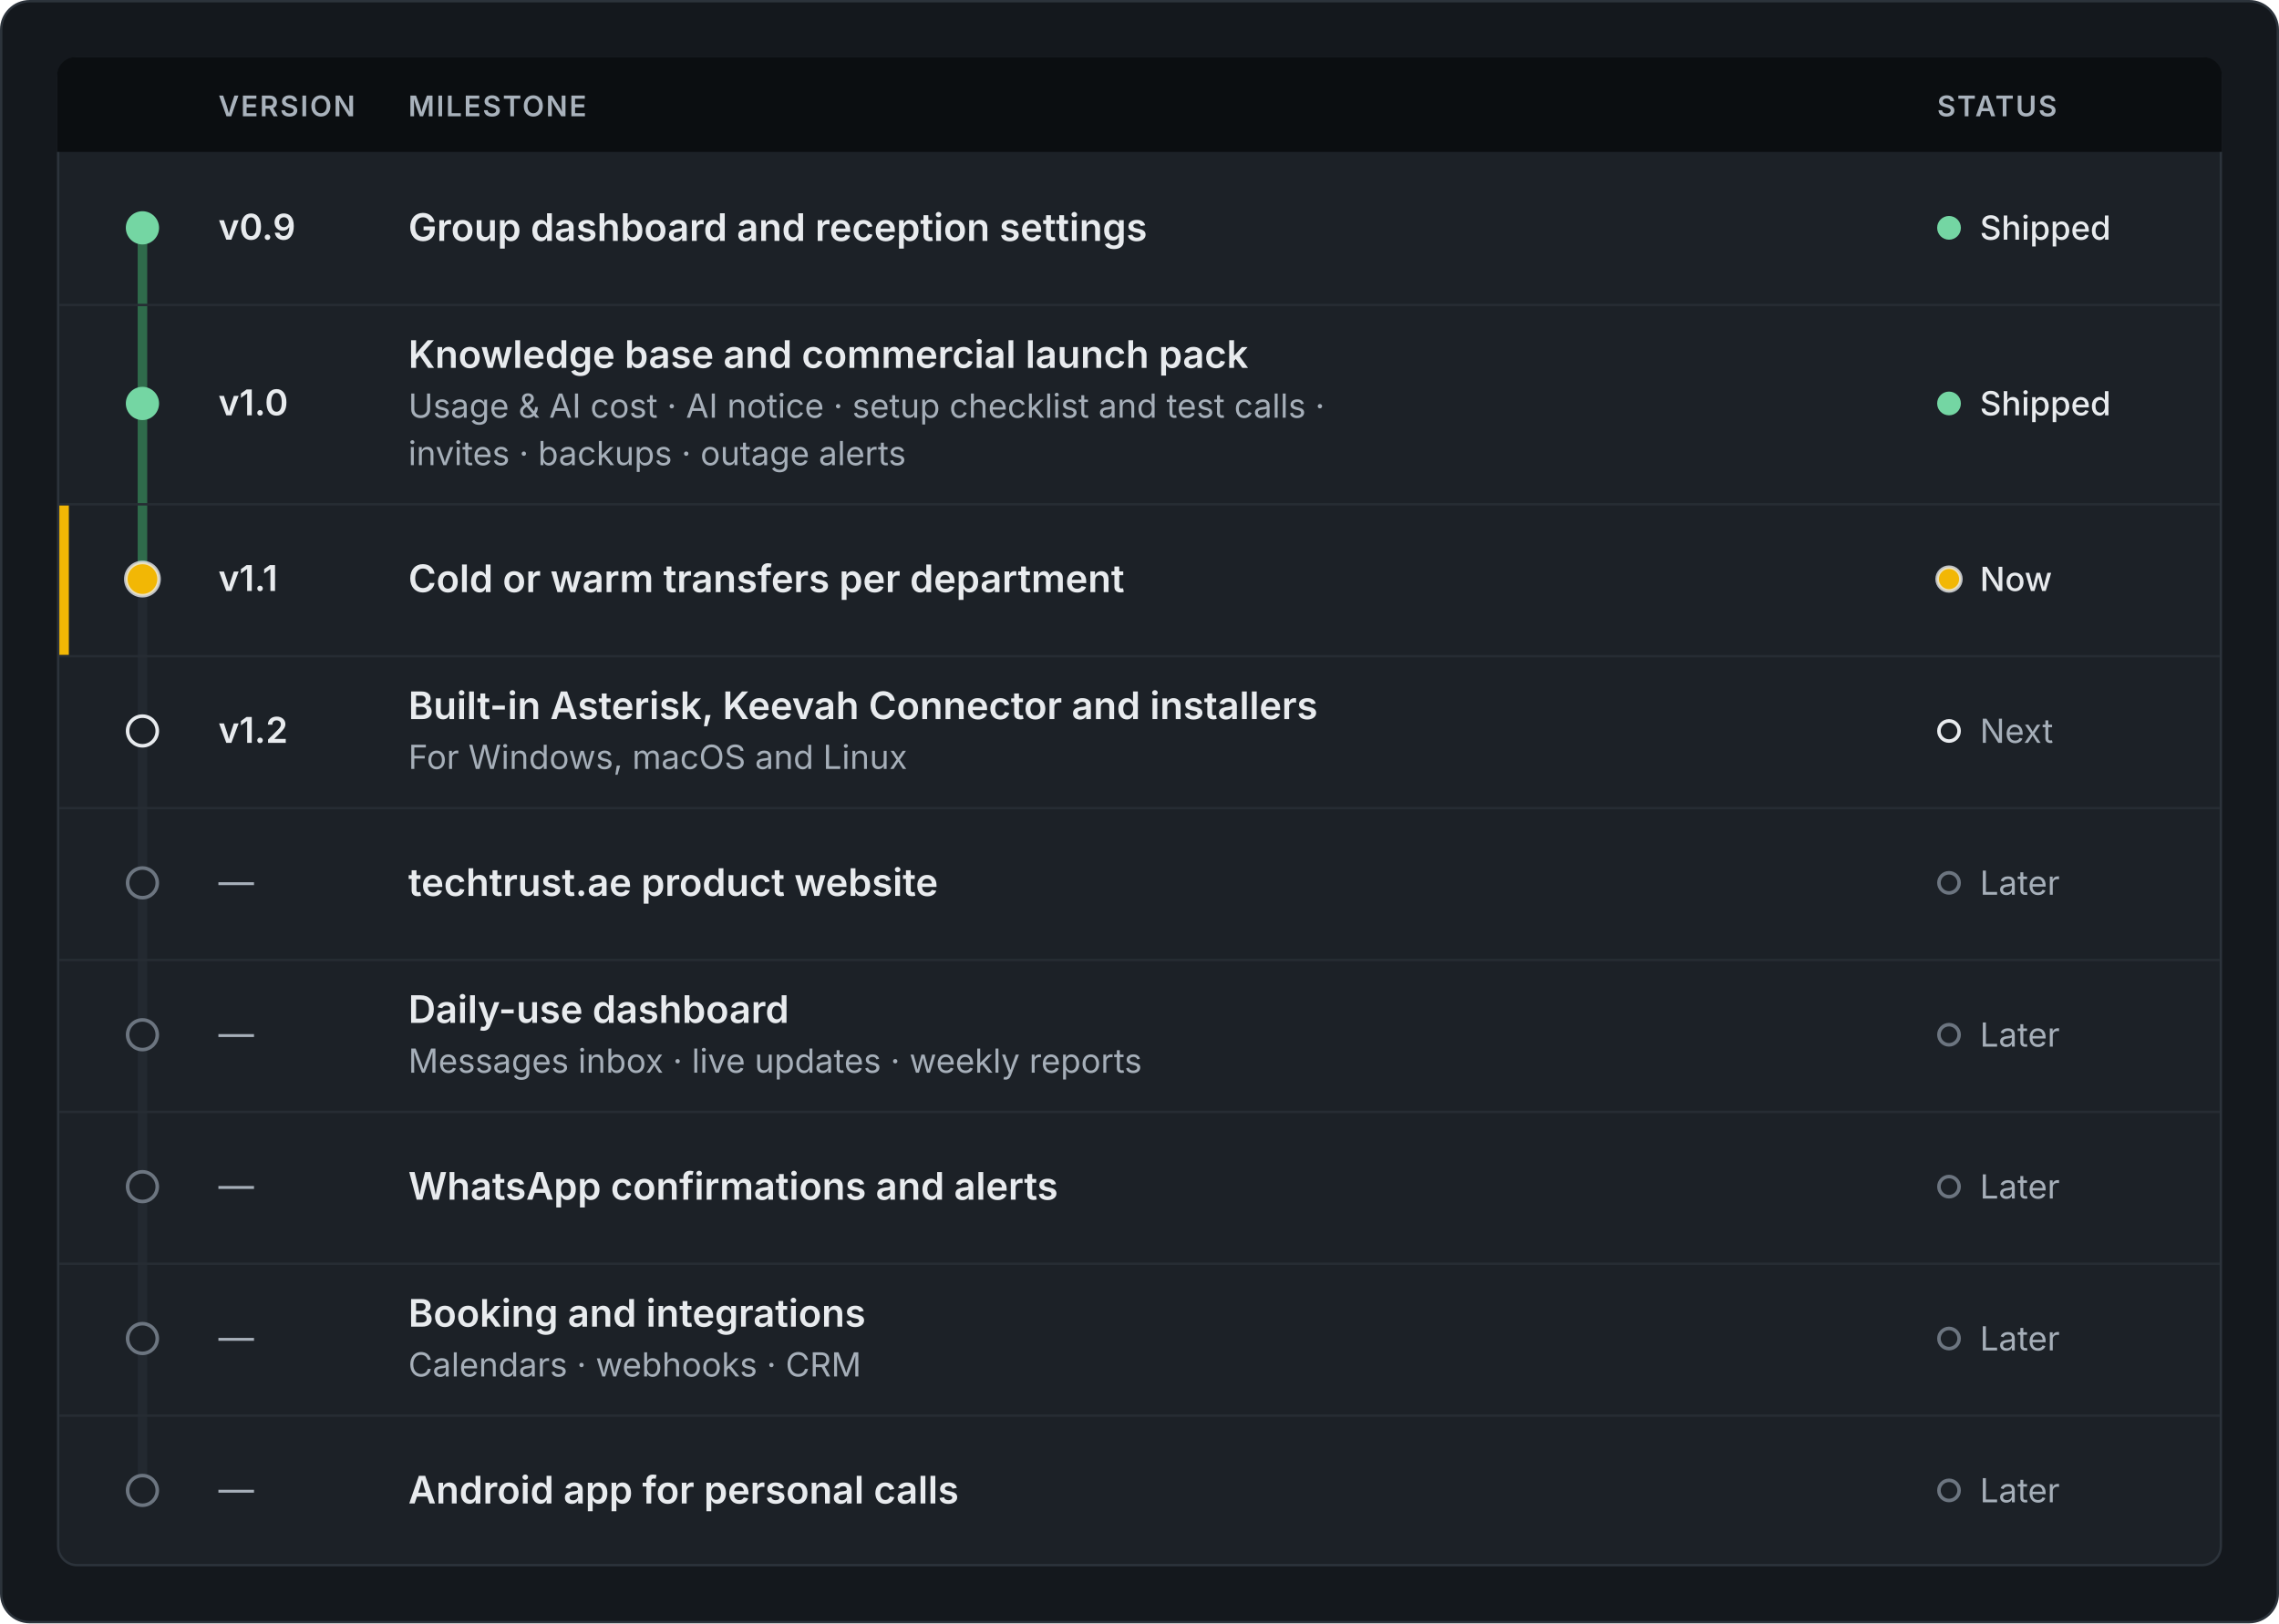
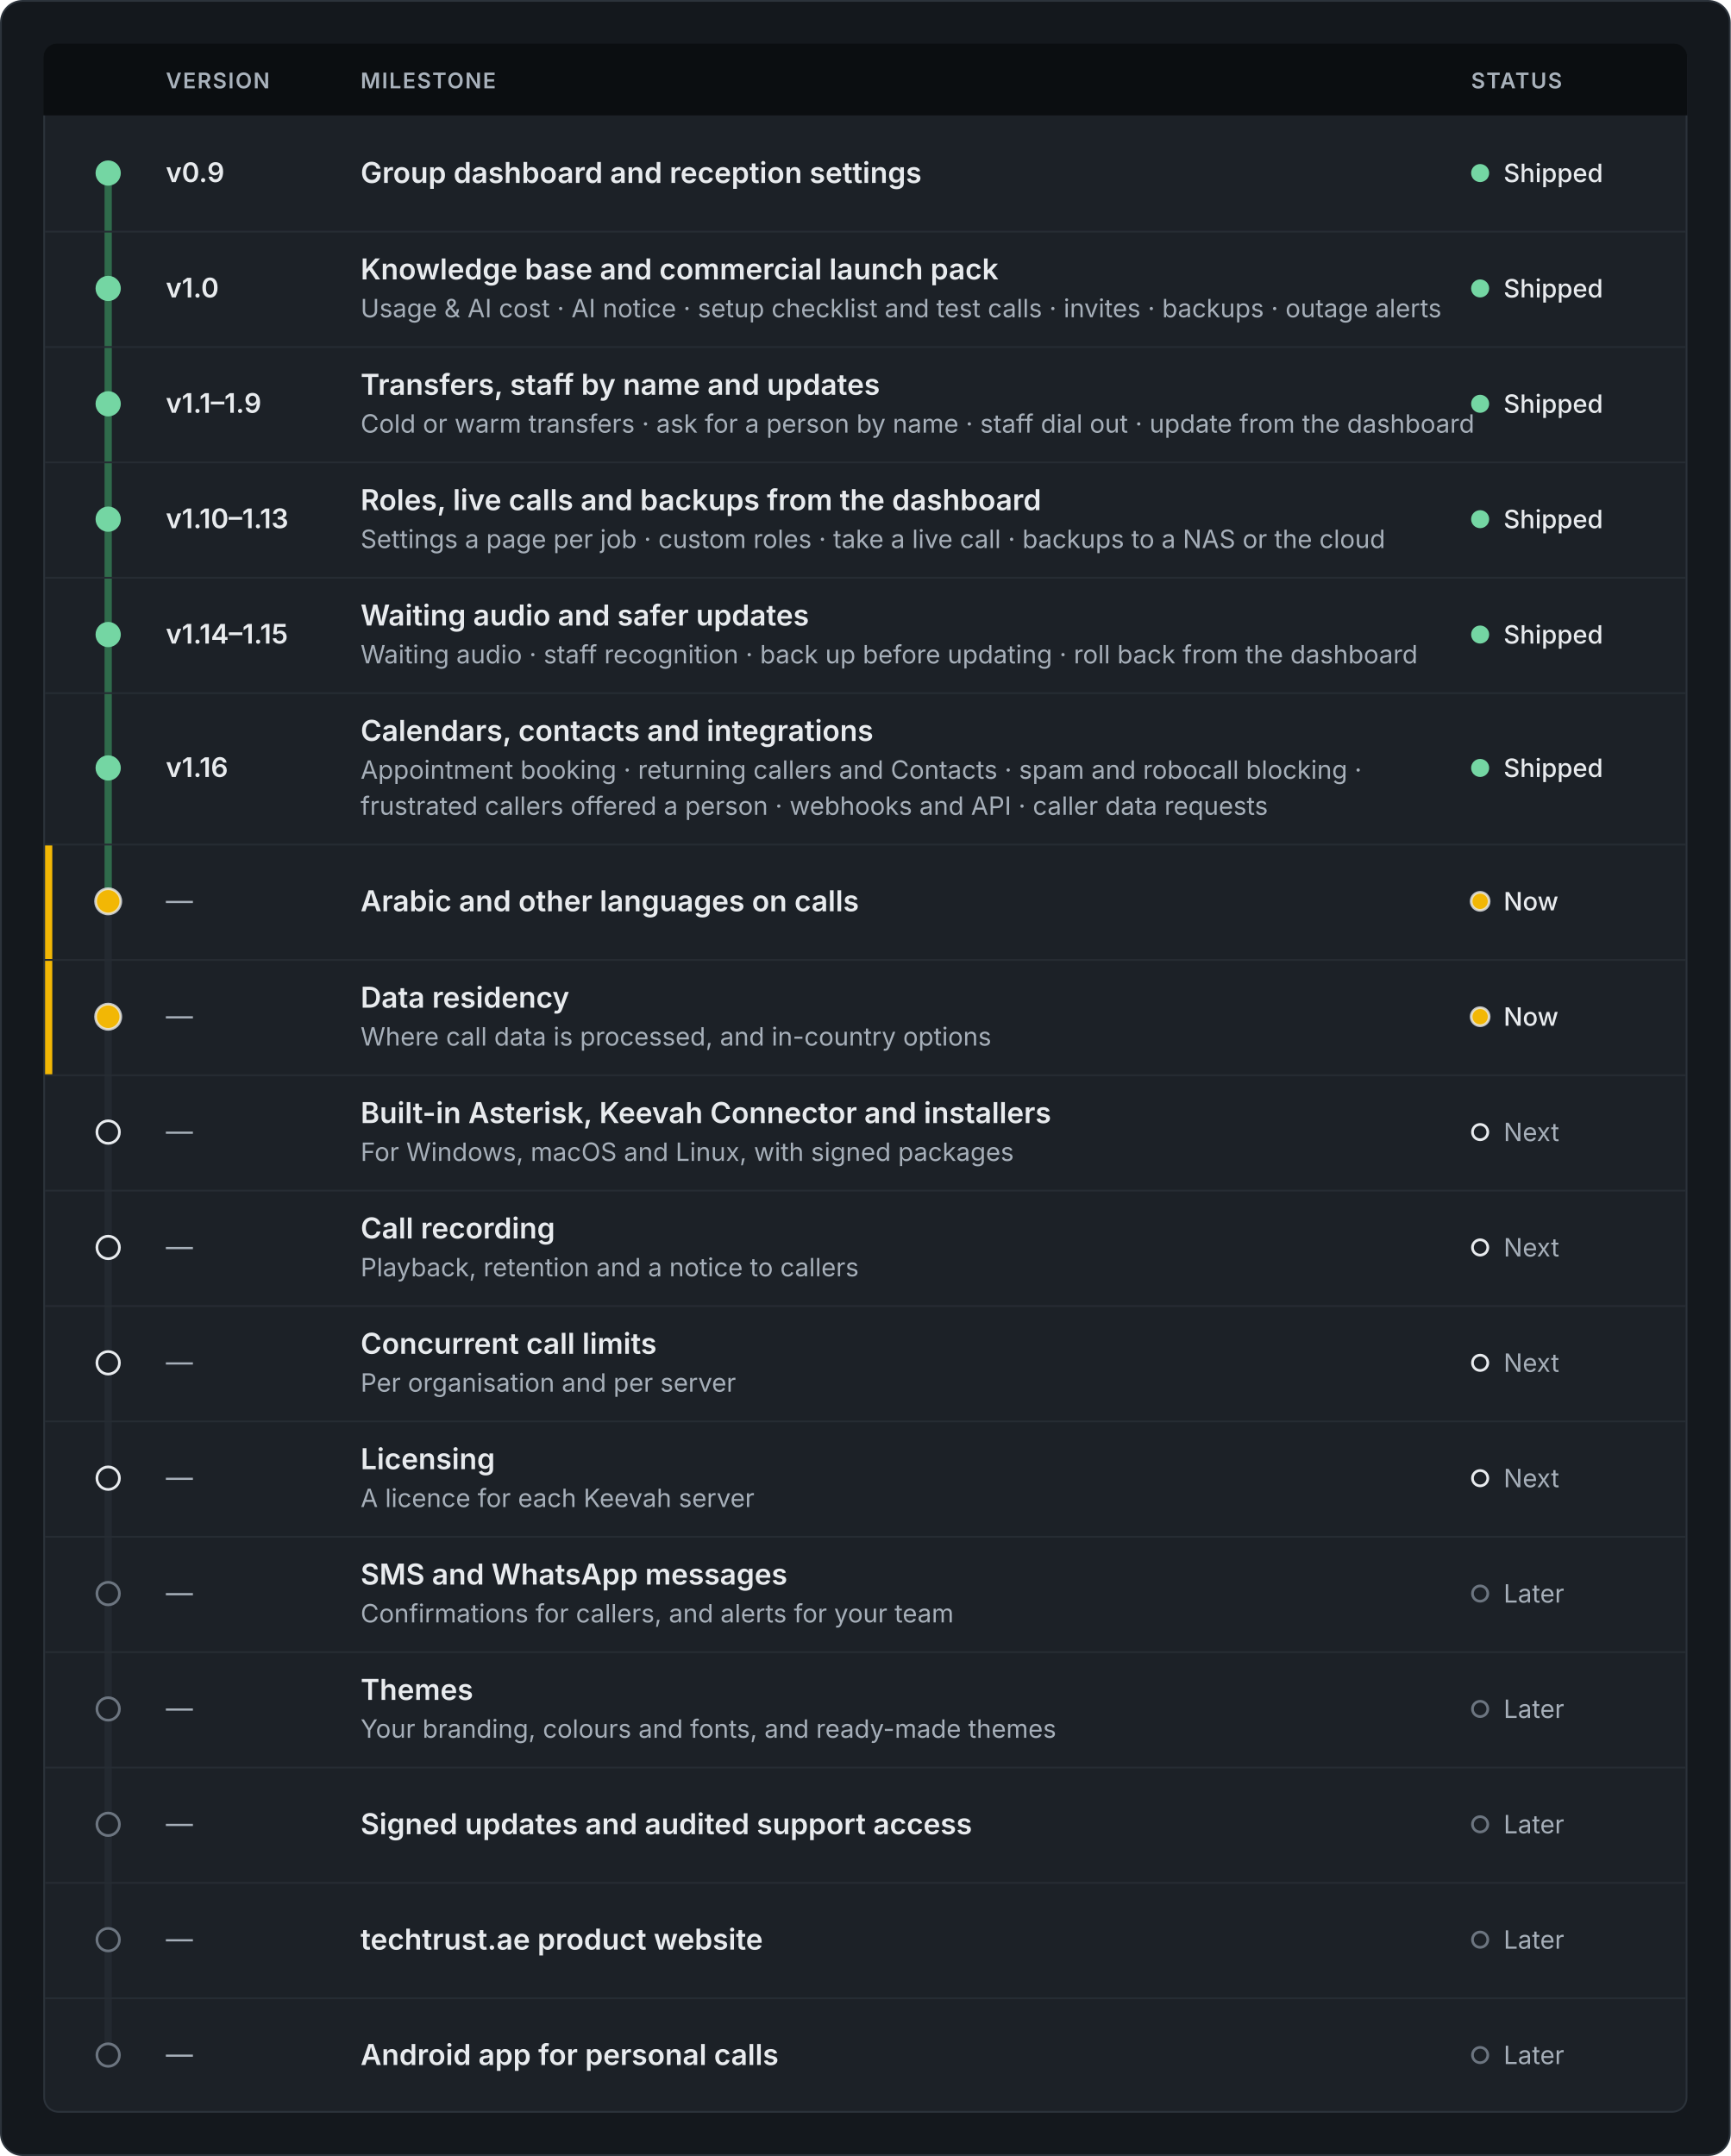
- <svg xmlns="http://www.w3.org/2000/svg" width="960" height="684" viewBox="0 0 960 684" role="img" aria-labelledby="title desc">
+ <svg xmlns="http://www.w3.org/2000/svg" width="960" height="1196" viewBox="0 0 960 1196" role="img" aria-labelledby="title desc">
  <style>
text{font-family:'Fira Sans', -apple-system, BlinkMacSystemFont, 'Segoe UI', Inter, Helvetica, Arial, sans-serif;font-variant-numeric:tabular-nums}
.head{font-size:12px;font-weight:600;letter-spacing:.06em;fill:#a9b2bc}
.ver{font-size:15px;font-weight:600;fill:#e8ebee}
.none{font-size:15px;fill:#a6afb9}
.title{font-size:16px;font-weight:600;fill:#e8ebee}
.detail{font-size:14px;fill:#a6afb9}
.st{font-size:14px;font-weight:500;fill:#e8ebee}
.stq{font-size:14px;fill:#a6afb9}
</style>
-   <rect x=".5" y=".5" width="959" height="683" rx="12" fill="#14181d" stroke="#2c333b" />
-   <rect x="24.5" y="24.5" width="911" height="635" rx="8" fill="#1c2127" stroke="#2c333b" />
+   <rect x=".5" y=".5" width="959" height="1195" rx="12" fill="#14181d" stroke="#2c333b" />
+   <rect x="24.5" y="24.5" width="911" height="1147" rx="8" fill="#1c2127" stroke="#2c333b" />
  <path d="M24 32a8 8 0 0 1 8-8h896a8 8 0 0 1 8 8v32H24z" fill="#0b0e11" />
  <text x="92" y="49" class="head">VERSION</text>
-   <text x="172" y="49" class="head">MILESTONE</text>
+   <text x="200" y="49" class="head">MILESTONE</text>
  <text x="816" y="49" class="head">STATUS</text>
-   <rect x="58" y="96" width="4" height="532" rx="2" fill="#232930" />
-   <rect x="58" y="96" width="4" height="148" fill="#2f6b4b" />
+   <rect x="58" y="96" width="4" height="1044" rx="2" fill="#232930" />
+   <rect x="58" y="96" width="4" height="404" fill="#2f6b4b" />
  <circle cx="60" cy="96" r="7" fill="#74d6a3" />
  <text x="92" y="101" class="ver">v0.9</text>
-   <text x="172" y="101.5" class="title">Group dashboard and reception settings</text>
+   <text x="200" y="101.5" class="title">Group dashboard and reception settings</text>
  <circle cx="821" cy="96" r="5" fill="#74d6a3" />
  <text x="834" y="101" class="st">Shipped</text>
  <rect x="25" y="128" width="910" height="1" fill="#262c33" />
-   <circle cx="60" cy="170" r="7" fill="#74d6a3" />
-   <text x="92" y="175" class="ver">v1.0</text>
-   <text x="172" y="155" class="title">Knowledge base and commercial launch pack</text>
-   <text x="172" y="176" class="detail">Usage &amp; AI cost · AI notice · setup checklist and test calls ·</text>
-   <text x="172" y="196" class="detail">invites · backups · outage alerts</text>
-   <circle cx="821" cy="170" r="5" fill="#74d6a3" />
-   <text x="834" y="175" class="st">Shipped</text>
-   <rect x="25" y="212" width="910" height="1" fill="#262c33" />
-   <rect x="25" y="213" width="4" height="63" fill="#f2b705" />
-   <circle cx="60" cy="244" r="7" fill="#f2b705" stroke="#e8ebee" stroke-opacity=".8" stroke-width="1.5" />
-   <text x="92" y="249" class="ver">v1.1</text>
-   <text x="172" y="249.5" class="title">Cold or warm transfers per department</text>
-   <circle cx="821" cy="244" r="5" fill="#f2b705" stroke="#e8ebee" stroke-opacity=".8" stroke-width="1.5" />
-   <text x="834" y="249" class="st">Now</text>
-   <rect x="25" y="276" width="910" height="1" fill="#262c33" />
-   <circle cx="60" cy="308" r="6.25" fill="#1c2127" stroke="#e8ebee" stroke-width="1.5" />
-   <text x="92" y="313" class="ver">v1.2</text>
-   <text x="172" y="303" class="title">Built-in Asterisk, Keevah Connector and installers</text>
-   <text x="172" y="324" class="detail">For Windows, macOS and Linux</text>
-   <circle cx="821" cy="308" r="4.25" fill="#1c2127" stroke="#e8ebee" stroke-width="1.5" />
-   <text x="834" y="313" class="stq">Next</text>
-   <rect x="25" y="340" width="910" height="1" fill="#262c33" />
-   <circle cx="60" cy="372" r="6.25" fill="#1c2127" stroke="#6c7580" stroke-width="1.5" />
-   <text x="92" y="377" class="none">—</text>
-   <text x="172" y="377.5" class="title">techtrust.ae product website</text>
-   <circle cx="821" cy="372" r="4.25" fill="#1c2127" stroke="#6c7580" stroke-width="1.5" />
-   <text x="834" y="377" class="stq">Later</text>
-   <rect x="25" y="404" width="910" height="1" fill="#262c33" />
-   <circle cx="60" cy="436" r="6.25" fill="#1c2127" stroke="#6c7580" stroke-width="1.5" />
-   <text x="92" y="441" class="none">—</text>
-   <text x="172" y="431" class="title">Daily-use dashboard</text>
-   <text x="172" y="452" class="detail">Messages inbox · live updates · weekly reports</text>
-   <circle cx="821" cy="436" r="4.25" fill="#1c2127" stroke="#6c7580" stroke-width="1.5" />
-   <text x="834" y="441" class="stq">Later</text>
+   <circle cx="60" cy="160" r="7" fill="#74d6a3" />
+   <text x="92" y="165" class="ver">v1.0</text>
+   <text x="200" y="155" class="title">Knowledge base and commercial launch pack</text>
+   <text x="200" y="176" class="detail">Usage &amp; AI cost · AI notice · setup checklist and test calls · invites · backups · outage alerts</text>
+   <circle cx="821" cy="160" r="5" fill="#74d6a3" />
+   <text x="834" y="165" class="st">Shipped</text>
+   <rect x="25" y="192" width="910" height="1" fill="#262c33" />
+   <circle cx="60" cy="224" r="7" fill="#74d6a3" />
+   <text x="92" y="229" class="ver">v1.1–1.9</text>
+   <text x="200" y="219" class="title">Transfers, staff by name and updates</text>
+   <text x="200" y="240" class="detail">Cold or warm transfers · ask for a person by name · staff dial out · update from the dashboard</text>
+   <circle cx="821" cy="224" r="5" fill="#74d6a3" />
+   <text x="834" y="229" class="st">Shipped</text>
+   <rect x="25" y="256" width="910" height="1" fill="#262c33" />
+   <circle cx="60" cy="288" r="7" fill="#74d6a3" />
+   <text x="92" y="293" class="ver">v1.10–1.13</text>
+   <text x="200" y="283" class="title">Roles, live calls and backups from the dashboard</text>
+   <text x="200" y="304" class="detail">Settings a page per job · custom roles · take a live call · backups to a NAS or the cloud</text>
+   <circle cx="821" cy="288" r="5" fill="#74d6a3" />
+   <text x="834" y="293" class="st">Shipped</text>
+   <rect x="25" y="320" width="910" height="1" fill="#262c33" />
+   <circle cx="60" cy="352" r="7" fill="#74d6a3" />
+   <text x="92" y="357" class="ver">v1.14–1.15</text>
+   <text x="200" y="347" class="title">Waiting audio and safer updates</text>
+   <text x="200" y="368" class="detail">Waiting audio · staff recognition · back up before updating · roll back from the dashboard</text>
+   <circle cx="821" cy="352" r="5" fill="#74d6a3" />
+   <text x="834" y="357" class="st">Shipped</text>
+   <rect x="25" y="384" width="910" height="1" fill="#262c33" />
+   <circle cx="60" cy="426" r="7" fill="#74d6a3" />
+   <text x="92" y="431" class="ver">v1.16</text>
+   <text x="200" y="411" class="title">Calendars, contacts and integrations</text>
+   <text x="200" y="432" class="detail">Appointment booking · returning callers and Contacts · spam and robocall blocking ·</text>
+   <text x="200" y="452" class="detail">frustrated callers offered a person · webhooks and API · caller data requests</text>
+   <circle cx="821" cy="426" r="5" fill="#74d6a3" />
+   <text x="834" y="431" class="st">Shipped</text>
  <rect x="25" y="468" width="910" height="1" fill="#262c33" />
-   <circle cx="60" cy="500" r="6.25" fill="#1c2127" stroke="#6c7580" stroke-width="1.5" />
+   <rect x="25" y="469" width="4" height="63" fill="#f2b705" />
+   <circle cx="60" cy="500" r="7" fill="#f2b705" stroke="#e8ebee" stroke-opacity=".8" stroke-width="1.5" />
  <text x="92" y="505" class="none">—</text>
-   <text x="172" y="505.5" class="title">WhatsApp confirmations and alerts</text>
-   <circle cx="821" cy="500" r="4.25" fill="#1c2127" stroke="#6c7580" stroke-width="1.5" />
-   <text x="834" y="505" class="stq">Later</text>
+   <text x="200" y="505.5" class="title">Arabic and other languages on calls</text>
+   <circle cx="821" cy="500" r="5" fill="#f2b705" stroke="#e8ebee" stroke-opacity=".8" stroke-width="1.5" />
+   <text x="834" y="505" class="st">Now</text>
  <rect x="25" y="532" width="910" height="1" fill="#262c33" />
-   <circle cx="60" cy="564" r="6.25" fill="#1c2127" stroke="#6c7580" stroke-width="1.5" />
+   <rect x="25" y="533" width="4" height="63" fill="#f2b705" />
+   <circle cx="60" cy="564" r="7" fill="#f2b705" stroke="#e8ebee" stroke-opacity=".8" stroke-width="1.5" />
  <text x="92" y="569" class="none">—</text>
-   <text x="172" y="559" class="title">Booking and integrations</text>
-   <text x="172" y="580" class="detail">Calendars · webhooks · CRM</text>
-   <circle cx="821" cy="564" r="4.25" fill="#1c2127" stroke="#6c7580" stroke-width="1.5" />
-   <text x="834" y="569" class="stq">Later</text>
+   <text x="200" y="559" class="title">Data residency</text>
+   <text x="200" y="580" class="detail">Where call data is processed, and in-country options</text>
+   <circle cx="821" cy="564" r="5" fill="#f2b705" stroke="#e8ebee" stroke-opacity=".8" stroke-width="1.5" />
+   <text x="834" y="569" class="st">Now</text>
  <rect x="25" y="596" width="910" height="1" fill="#262c33" />
-   <circle cx="60" cy="628" r="6.25" fill="#1c2127" stroke="#6c7580" stroke-width="1.5" />
+   <circle cx="60" cy="628" r="6.25" fill="#1c2127" stroke="#e8ebee" stroke-width="1.5" />
  <text x="92" y="633" class="none">—</text>
-   <text x="172" y="633.5" class="title">Android app for personal calls</text>
-   <circle cx="821" cy="628" r="4.25" fill="#1c2127" stroke="#6c7580" stroke-width="1.5" />
-   <text x="834" y="633" class="stq">Later</text>
+   <text x="200" y="623" class="title">Built-in Asterisk, Keevah Connector and installers</text>
+   <text x="200" y="644" class="detail">For Windows, macOS and Linux, with signed packages</text>
+   <circle cx="821" cy="628" r="4.25" fill="#1c2127" stroke="#e8ebee" stroke-width="1.5" />
+   <text x="834" y="633" class="stq">Next</text>
+   <rect x="25" y="660" width="910" height="1" fill="#262c33" />
+   <circle cx="60" cy="692" r="6.25" fill="#1c2127" stroke="#e8ebee" stroke-width="1.5" />
+   <text x="92" y="697" class="none">—</text>
+   <text x="200" y="687" class="title">Call recording</text>
+   <text x="200" y="708" class="detail">Playback, retention and a notice to callers</text>
+   <circle cx="821" cy="692" r="4.25" fill="#1c2127" stroke="#e8ebee" stroke-width="1.5" />
+   <text x="834" y="697" class="stq">Next</text>
+   <rect x="25" y="724" width="910" height="1" fill="#262c33" />
+   <circle cx="60" cy="756" r="6.25" fill="#1c2127" stroke="#e8ebee" stroke-width="1.5" />
+   <text x="92" y="761" class="none">—</text>
+   <text x="200" y="751" class="title">Concurrent call limits</text>
+   <text x="200" y="772" class="detail">Per organisation and per server</text>
+   <circle cx="821" cy="756" r="4.25" fill="#1c2127" stroke="#e8ebee" stroke-width="1.5" />
+   <text x="834" y="761" class="stq">Next</text>
+   <rect x="25" y="788" width="910" height="1" fill="#262c33" />
+   <circle cx="60" cy="820" r="6.25" fill="#1c2127" stroke="#e8ebee" stroke-width="1.5" />
+   <text x="92" y="825" class="none">—</text>
+   <text x="200" y="815" class="title">Licensing</text>
+   <text x="200" y="836" class="detail">A licence for each Keevah server</text>
+   <circle cx="821" cy="820" r="4.25" fill="#1c2127" stroke="#e8ebee" stroke-width="1.5" />
+   <text x="834" y="825" class="stq">Next</text>
+   <rect x="25" y="852" width="910" height="1" fill="#262c33" />
+   <circle cx="60" cy="884" r="6.25" fill="#1c2127" stroke="#6c7580" stroke-width="1.5" />
+   <text x="92" y="889" class="none">—</text>
+   <text x="200" y="879" class="title">SMS and WhatsApp messages</text>
+   <text x="200" y="900" class="detail">Confirmations for callers, and alerts for your team</text>
+   <circle cx="821" cy="884" r="4.25" fill="#1c2127" stroke="#6c7580" stroke-width="1.5" />
+   <text x="834" y="889" class="stq">Later</text>
+   <rect x="25" y="916" width="910" height="1" fill="#262c33" />
+   <circle cx="60" cy="948" r="6.25" fill="#1c2127" stroke="#6c7580" stroke-width="1.5" />
+   <text x="92" y="953" class="none">—</text>
+   <text x="200" y="943" class="title">Themes</text>
+   <text x="200" y="964" class="detail">Your branding, colours and fonts, and ready-made themes</text>
+   <circle cx="821" cy="948" r="4.25" fill="#1c2127" stroke="#6c7580" stroke-width="1.5" />
+   <text x="834" y="953" class="stq">Later</text>
+   <rect x="25" y="980" width="910" height="1" fill="#262c33" />
+   <circle cx="60" cy="1012" r="6.25" fill="#1c2127" stroke="#6c7580" stroke-width="1.5" />
+   <text x="92" y="1017" class="none">—</text>
+   <text x="200" y="1017.5" class="title">Signed updates and audited support access</text>
+   <circle cx="821" cy="1012" r="4.25" fill="#1c2127" stroke="#6c7580" stroke-width="1.5" />
+   <text x="834" y="1017" class="stq">Later</text>
+   <rect x="25" y="1044" width="910" height="1" fill="#262c33" />
+   <circle cx="60" cy="1076" r="6.25" fill="#1c2127" stroke="#6c7580" stroke-width="1.5" />
+   <text x="92" y="1081" class="none">—</text>
+   <text x="200" y="1081.5" class="title">techtrust.ae product website</text>
+   <circle cx="821" cy="1076" r="4.25" fill="#1c2127" stroke="#6c7580" stroke-width="1.5" />
+   <text x="834" y="1081" class="stq">Later</text>
+   <rect x="25" y="1108" width="910" height="1" fill="#262c33" />
+   <circle cx="60" cy="1140" r="6.25" fill="#1c2127" stroke="#6c7580" stroke-width="1.5" />
+   <text x="92" y="1145" class="none">—</text>
+   <text x="200" y="1145.5" class="title">Android app for personal calls</text>
+   <circle cx="821" cy="1140" r="4.25" fill="#1c2127" stroke="#6c7580" stroke-width="1.5" />
+   <text x="834" y="1145" class="stq">Later</text>
</svg>
